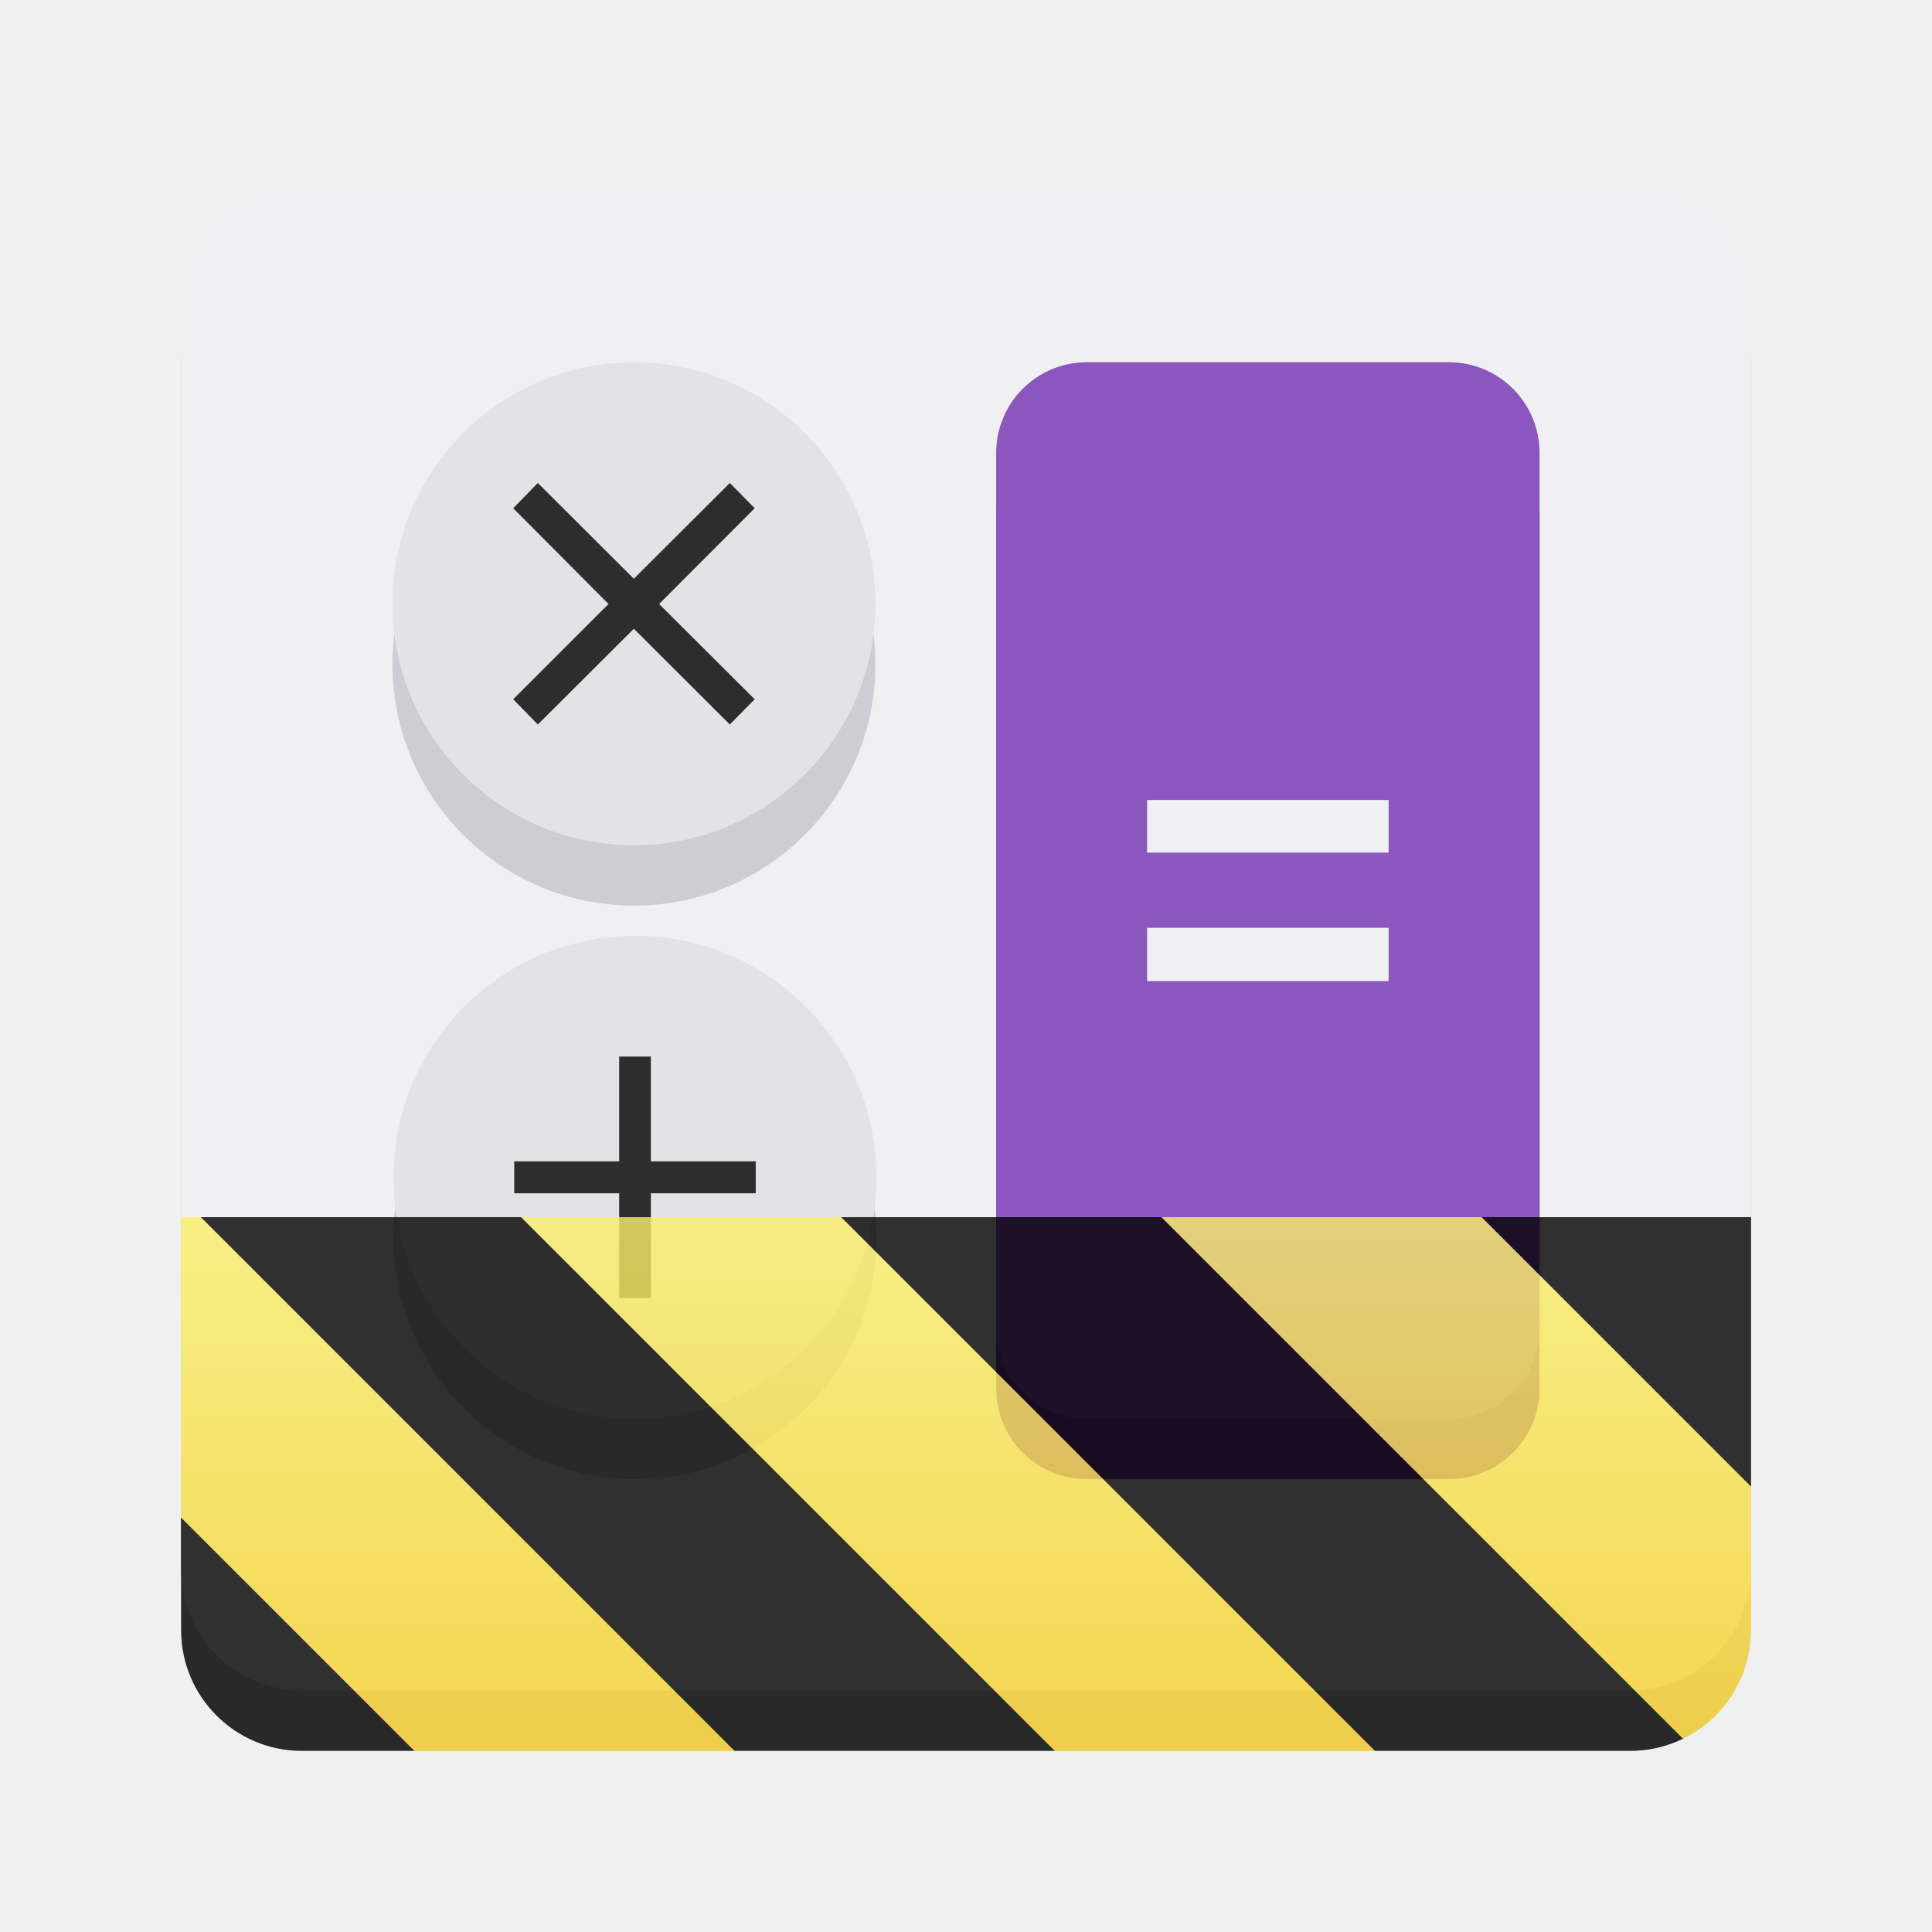
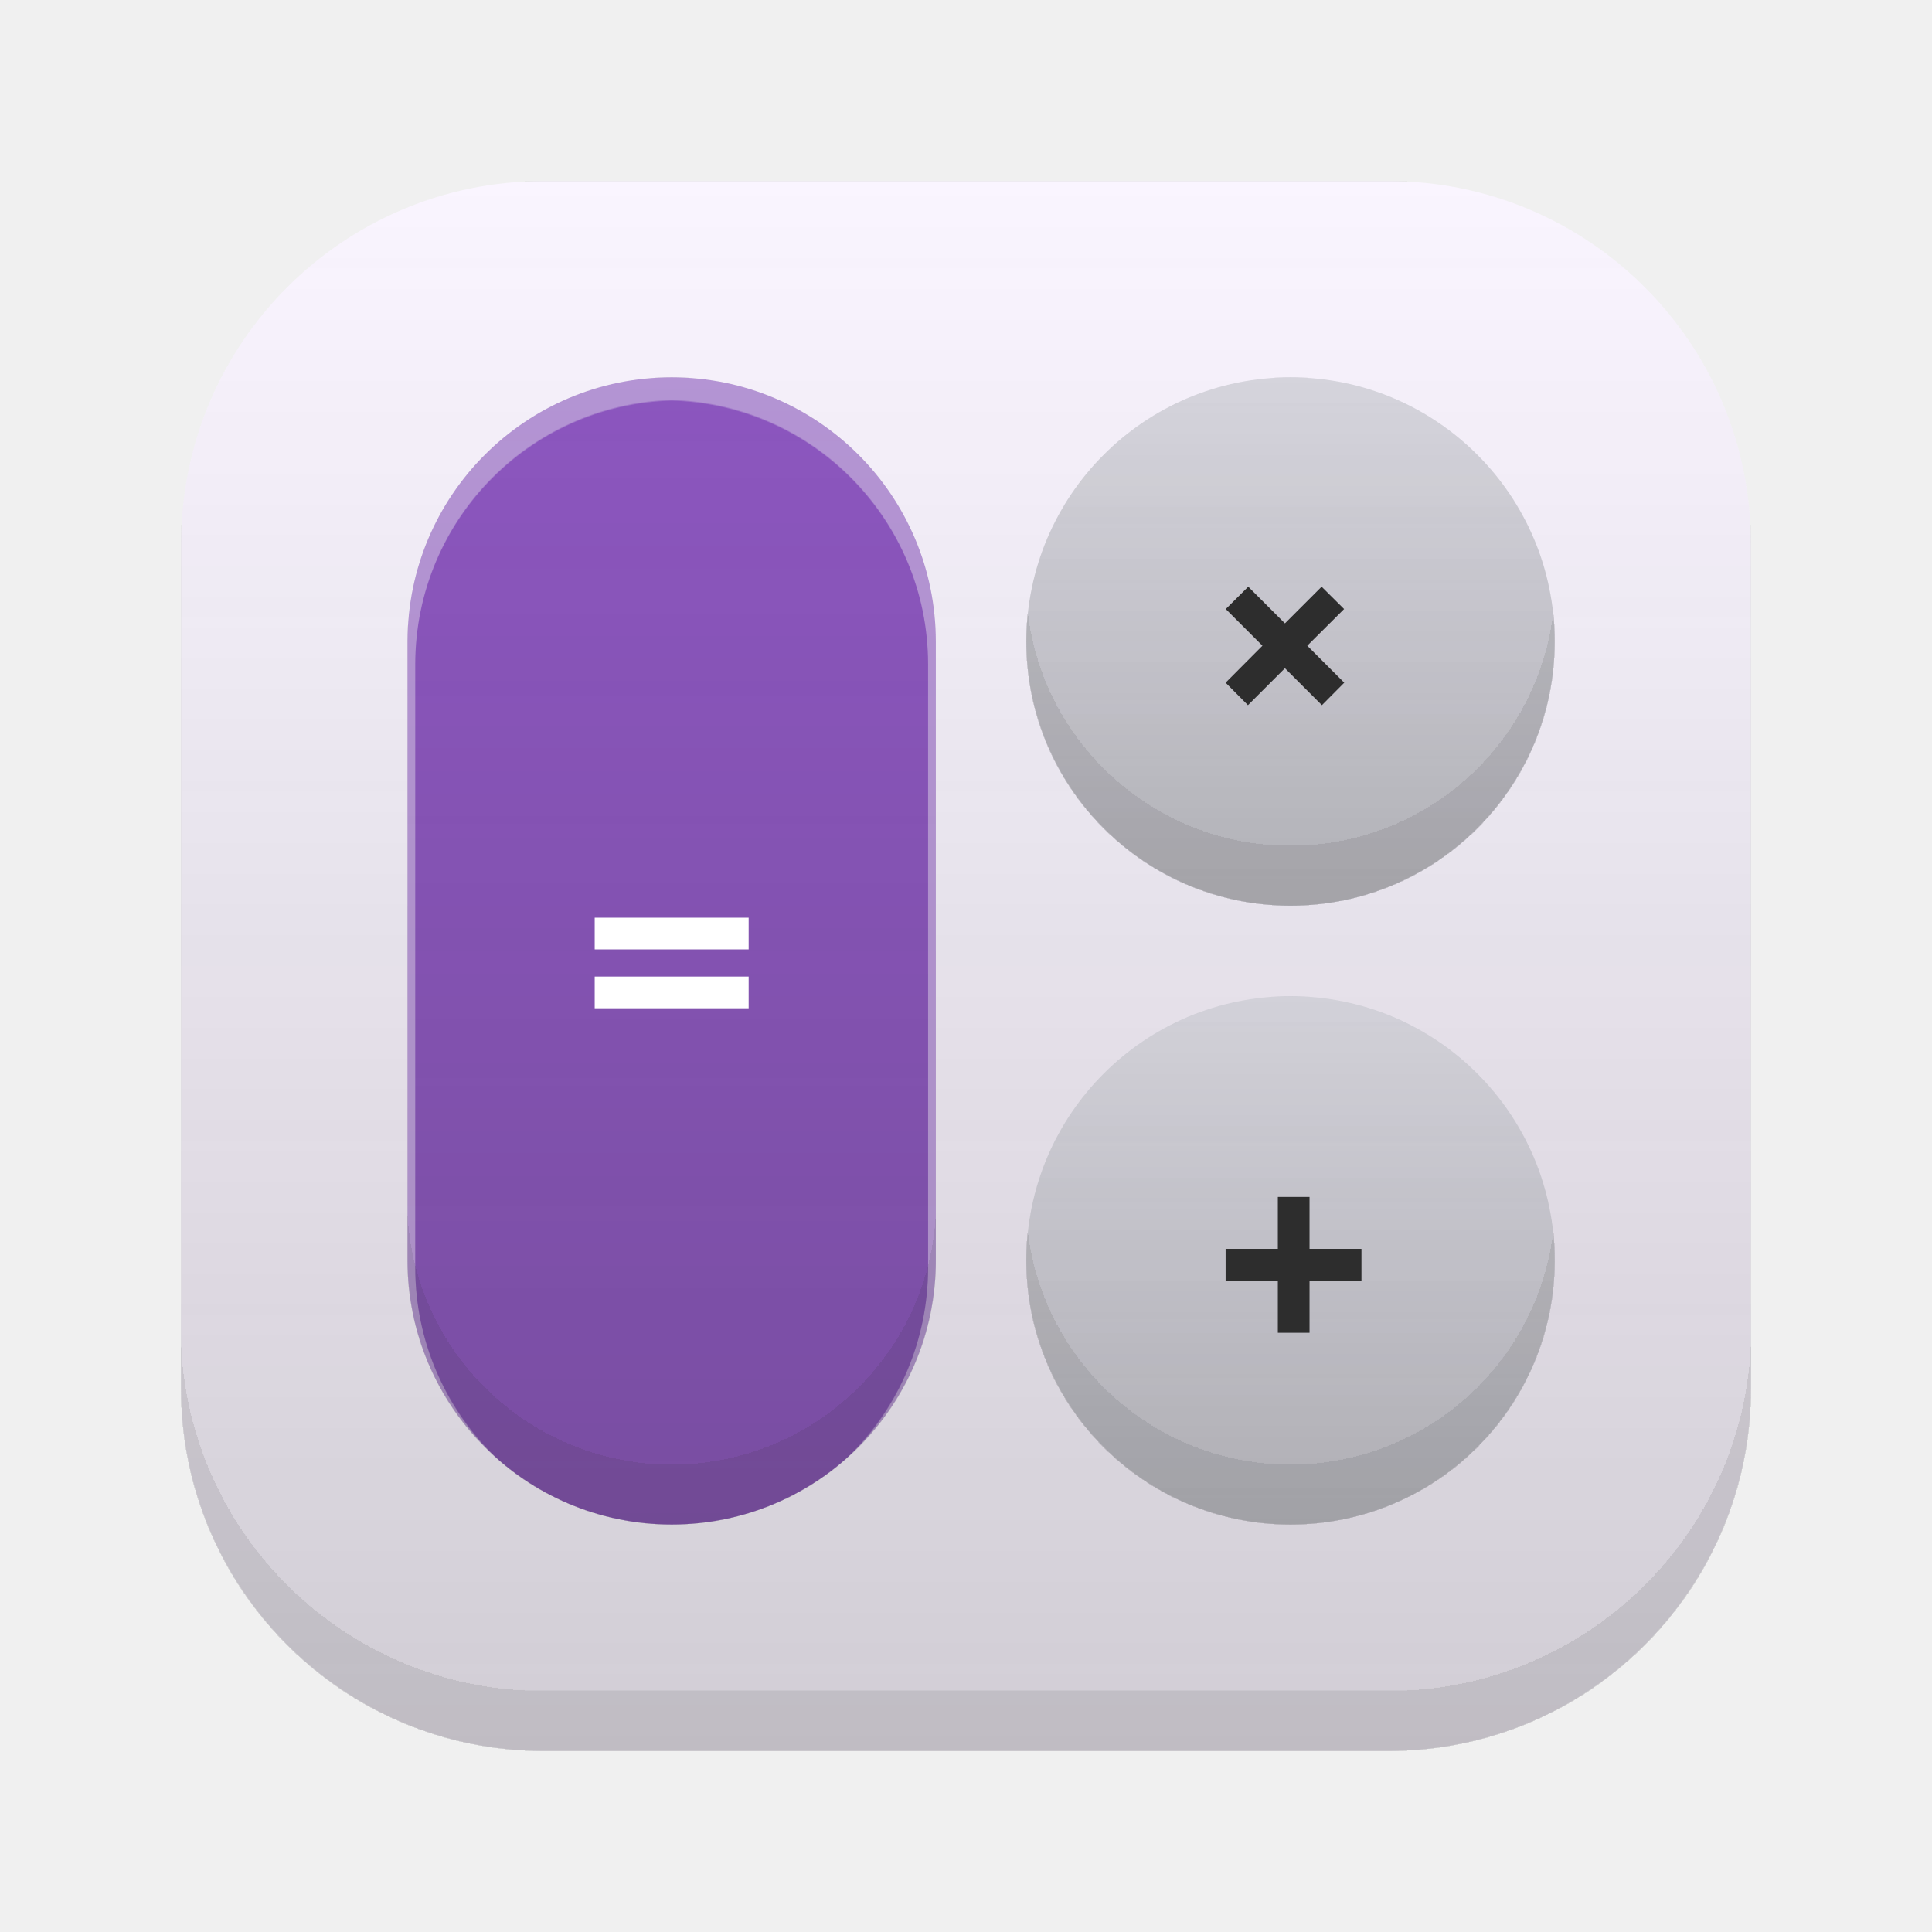
- <svg xmlns="http://www.w3.org/2000/svg" height="128px" viewBox="0 0 128 128" width="128px">
-   <clipPath id="a">
-     <rect height="128" width="128" />
-   </clipPath>
-   <clipPath id="b">
-     <rect height="128" width="128" />
-   </clipPath>
-   <filter id="c" height="100%" width="100%" x="0%" y="0%">
-     <feColorMatrix in="SourceGraphic" type="matrix" values="0 0 0 0 1 0 0 0 0 1 0 0 0 0 1 0 0 0 1 0" />
-   </filter>
-   <mask id="d">
-     <g clip-path="url(#b)" filter="url(#c)">
-       <g clip-path="url(#a)">
-         <path d="m 20 16 h 88 c 4.418 0 8 3.582 8 8 v 84 c 0 4.418 -3.582 8 -8 8 h -88 c -4.418 0 -8 -3.582 -8 -8 v -84 c 0 -4.418 3.582 -8 8 -8 z m 0 0" fill="#cdcdd4" />
-         <path d="m 20 12 h 88 c 4.418 0 8 3.582 8 8 v 84 c 0 4.418 -3.582 8 -8 8 h -88 c -4.418 0 -8 -3.582 -8 -8 v -84 c 0 -4.418 3.582 -8 8 -8 z m 0 0" fill="#f0f0f2" />
-         <path d="m 58 44 c 0 8.836 -7.164 16 -16 16 s -16 -7.164 -16 -16 s 7.164 -16 16 -16 s 16 7.164 16 16 z m 0 0" fill="#cdcdd4" />
-         <path d="m 58 40 c 0 8.836 -7.164 16 -16 16 s -16 -7.164 -16 -16 s 7.164 -16 16 -16 s 16 7.164 16 16 z m 0 0" fill="#e3e3e7" />
-         <path d="m 58.07 82 c 0 8.836 -7.164 16 -16 16 c -8.836 0 -16 -7.164 -16 -16 s 7.164 -16 16 -16 c 8.836 0 16 7.164 16 16 z m 0 0" fill="#cdcdd4" />
-         <path d="m 58.07 78 c 0 8.836 -7.164 16 -16 16 c -8.836 0 -16 -7.164 -16 -16 s 7.164 -16 16 -16 c 8.836 0 16 7.164 16 16 z m 0 0" fill="#e3e3e7" />
-         <path d="m 72 28 h 24 c 3.312 0 6 2.688 6 6 v 58 c 0 3.312 -2.688 6 -6 6 h -24 c -3.312 0 -6 -2.688 -6 -6 v -58 c 0 -3.312 2.688 -6 6 -6 z m 0 0" fill="#723ea4" />
-         <path d="m 72 24 h 24 c 3.312 0 6 2.688 6 6 v 58 c 0 3.312 -2.688 6 -6 6 h -24 c -3.312 0 -6 -2.688 -6 -6 v -58 c 0 -3.312 2.688 -6 6 -6 z m 0 0" fill="#8c56bf" />
-         <path d="m 50 33.672 l -6.332 6.344 l 6.332 6.312 l -1.648 1.672 l -6.359 -6.344 l -6.359 6.344 l -1.633 -1.672 l 6.316 -6.312 l -6.316 -6.344 l 1.633 -1.672 l 6.359 6.344 l 6.359 -6.344 z m 0 0" fill="#2d2d2d" />
-         <path d="m 43.121 70 v 6.941 h 6.949 v 2.117 h -6.949 v 6.941 h -2.098 v -6.941 h -6.953 v -2.117 h 6.953 v -6.941 z m 0 0" fill="#2d2d2d" />
-         <path d="m 76 53 h 16 v 3.488 h -16 z m 0 8.469 h 16 v 3.531 h -16 z m 0 0" fill="#f0f0f2" />
-       </g>
-     </g>
-   </mask>
-   <mask id="e">
-     <g filter="url(#c)">
-       <rect fill-opacity="0.8" height="128" width="128" />
-     </g>
-   </mask>
-   <linearGradient id="f" gradientTransform="matrix(0 0.37 -0.98462 0 295.385 -30.36)" gradientUnits="userSpaceOnUse" x1="300" x2="428" y1="235" y2="235">
-     <stop offset="0" stop-color="#f9f06b" />
-     <stop offset="1" stop-color="#f5c211" />
-   </linearGradient>
-   <clipPath id="g">
-     <rect height="128" width="128" />
-   </clipPath>
-   <clipPath id="h">
-     <rect height="128" width="128" />
-   </clipPath>
-   <path d="m 20 16 h 88 c 4.418 0 8 3.582 8 8 v 84 c 0 4.418 -3.582 8 -8 8 h -88 c -4.418 0 -8 -3.582 -8 -8 v -84 c 0 -4.418 3.582 -8 8 -8 z m 0 0" fill="#cdcdd4" />
-   <path d="m 20 12 h 88 c 4.418 0 8 3.582 8 8 v 84 c 0 4.418 -3.582 8 -8 8 h -88 c -4.418 0 -8 -3.582 -8 -8 v -84 c 0 -4.418 3.582 -8 8 -8 z m 0 0" fill="#f0f0f2" />
-   <path d="m 58 44 c 0 8.836 -7.164 16 -16 16 s -16 -7.164 -16 -16 s 7.164 -16 16 -16 s 16 7.164 16 16 z m 0 0" fill="#cdcdd4" />
-   <path d="m 58 40 c 0 8.836 -7.164 16 -16 16 s -16 -7.164 -16 -16 s 7.164 -16 16 -16 s 16 7.164 16 16 z m 0 0" fill="#e3e3e7" />
-   <path d="m 58.07 82 c 0 8.836 -7.164 16 -16 16 c -8.836 0 -16 -7.164 -16 -16 s 7.164 -16 16 -16 c 8.836 0 16 7.164 16 16 z m 0 0" fill="#cdcdd4" />
-   <path d="m 58.07 78 c 0 8.836 -7.164 16 -16 16 c -8.836 0 -16 -7.164 -16 -16 s 7.164 -16 16 -16 c 8.836 0 16 7.164 16 16 z m 0 0" fill="#e3e3e7" />
-   <path d="m 72 28 h 24 c 3.312 0 6 2.688 6 6 v 58 c 0 3.312 -2.688 6 -6 6 h -24 c -3.312 0 -6 -2.688 -6 -6 v -58 c 0 -3.312 2.688 -6 6 -6 z m 0 0" fill="#723ea4" />
-   <path d="m 72 24 h 24 c 3.312 0 6 2.688 6 6 v 58 c 0 3.312 -2.688 6 -6 6 h -24 c -3.312 0 -6 -2.688 -6 -6 v -58 c 0 -3.312 2.688 -6 6 -6 z m 0 0" fill="#8c56bf" />
-   <path d="m 50 33.672 l -6.332 6.344 l 6.332 6.312 l -1.648 1.672 l -6.359 -6.344 l -6.359 6.344 l -1.633 -1.672 l 6.316 -6.312 l -6.316 -6.344 l 1.633 -1.672 l 6.359 6.344 l 6.359 -6.344 z m 0 0" fill="#2d2d2d" />
-   <path d="m 43.121 70 v 6.941 h 6.949 v 2.117 h -6.949 v 6.941 h -2.098 v -6.941 h -6.953 v -2.117 h 6.953 v -6.941 z m 0 0" fill="#2d2d2d" />
-   <path d="m 76 53 h 16 v 3.488 h -16 z m 0 8.469 h 16 v 3.531 h -16 z m 0 0" fill="#f0f0f2" />
-   <g clip-path="url(#h)" mask="url(#d)">
-     <g clip-path="url(#g)" mask="url(#e)">
-       <path d="m 128 80.641 v 47.359 h -128 v -47.359 z m 0 0" fill="url(#f)" />
-       <path d="m 13.309 80.641 l 47.355 47.359 h 21.215 l -47.359 -47.359 z m 42.422 0 l 47.363 47.359 h 21.215 l -47.363 -47.359 z m 42.43 0 l 29.84 29.84 v -21.211 l -8.629 -8.629 z m -98.16 7.906 v 21.215 l 18.238 18.238 h 21.215 z m 0 0" />
-     </g>
+ <svg xmlns="http://www.w3.org/2000/svg" width="128" height="128" viewBox="0 0 128 128" fill="none">
+   <g filter="url(#filter0_i_321_34)">
+     <rect x="12" y="12" width="104" height="104" rx="24" fill="#FAF5FF" />
+     <rect x="12" y="12" width="104" height="104" rx="24" fill="url(#paint0_linear_321_34)" />
  </g>
+   <g filter="url(#filter1_i_321_34)">
+     <rect x="68" y="25" width="35" height="35" rx="17.5" fill="#CDCDD4" fill-opacity="0.8" />
+     <rect x="68" y="25" width="35" height="35" rx="17.5" fill="url(#paint1_linear_321_34)" />
+   </g>
+   <g filter="url(#filter2_ii_321_34)">
+     <rect x="27" y="25" width="35" height="76" rx="17.5" fill="#8C56BF" />
+     <rect x="27" y="25" width="35" height="76" rx="17.5" fill="url(#paint2_linear_321_34)" />
+   </g>
+   <g filter="url(#filter3_i_321_34)">
+     <rect x="68" y="66" width="35" height="35" rx="17.5" fill="#CDCDD4" fill-opacity="0.8" />
+     <rect x="68" y="66" width="35" height="35" rx="17.5" fill="url(#paint3_linear_321_34)" />
+   </g>
+   <path d="M87.58 46.72L85.13 44.27L82.68 46.72L81.2 45.23L83.64 42.78L81.21 40.35L82.7 38.87L85.13 41.3L87.56 38.87L89.05 40.35L86.61 42.78L89.06 45.23L87.58 46.72Z" fill="#2D2D2D" />
+   <path d="M84.66 88.3V84.84H81.2V82.74H84.66V79.3H86.76V82.74H90.2V84.84H86.76V88.3H84.66Z" fill="#2D2D2D" />
+   <path d="M39.4 62.9V60.8H49.6V62.9H39.4ZM39.4 66.8V64.7H49.6V66.8H39.4Z" fill="white" />
+   <defs>
+     <filter id="filter0_i_321_34" x="12" y="12" width="104" height="104" filterUnits="userSpaceOnUse" color-interpolation-filters="sRGB">
+       <feFlood flood-opacity="0" result="BackgroundImageFix" />
+       <feBlend mode="normal" in="SourceGraphic" in2="BackgroundImageFix" result="shape" />
+       <feColorMatrix in="SourceAlpha" type="matrix" values="0 0 0 0 0 0 0 0 0 0 0 0 0 0 0 0 0 0 127 0" result="hardAlpha" />
+       <feOffset dy="-4" />
+       <feComposite in2="hardAlpha" operator="arithmetic" k2="-1" k3="1" />
+       <feColorMatrix type="matrix" values="0 0 0 0 0.176 0 0 0 0 0.176 0 0 0 0 0.176 0 0 0 0.1 0" />
+       <feBlend mode="normal" in2="shape" result="effect1_innerShadow_321_34" />
+     </filter>
+     <filter id="filter1_i_321_34" x="68" y="25" width="35" height="35" filterUnits="userSpaceOnUse" color-interpolation-filters="sRGB">
+       <feFlood flood-opacity="0" result="BackgroundImageFix" />
+       <feBlend mode="normal" in="SourceGraphic" in2="BackgroundImageFix" result="shape" />
+       <feColorMatrix in="SourceAlpha" type="matrix" values="0 0 0 0 0 0 0 0 0 0 0 0 0 0 0 0 0 0 127 0" result="hardAlpha" />
+       <feOffset dy="-4" />
+       <feComposite in2="hardAlpha" operator="arithmetic" k2="-1" k3="1" />
+       <feColorMatrix type="matrix" values="0 0 0 0 0.176 0 0 0 0 0.176 0 0 0 0 0.176 0 0 0 0.1 0" />
+       <feBlend mode="normal" in2="shape" result="effect1_innerShadow_321_34" />
+     </filter>
+     <filter id="filter2_ii_321_34" x="27" y="25" width="35" height="77" filterUnits="userSpaceOnUse" color-interpolation-filters="sRGB">
+       <feFlood flood-opacity="0" result="BackgroundImageFix" />
+       <feBlend mode="normal" in="SourceGraphic" in2="BackgroundImageFix" result="shape" />
+       <feColorMatrix in="SourceAlpha" type="matrix" values="0 0 0 0 0 0 0 0 0 0 0 0 0 0 0 0 0 0 127 0" result="hardAlpha" />
+       <feMorphology radius="1" operator="erode" in="SourceAlpha" result="effect1_innerShadow_321_34" />
+       <feOffset dy="1" />
+       <feComposite in2="hardAlpha" operator="arithmetic" k2="-1" k3="1" />
+       <feColorMatrix type="matrix" values="0 0 0 0 0.941 0 0 0 0 0.941 0 0 0 0 0.949 0 0 0 0.4 0" />
+       <feBlend mode="normal" in2="shape" result="effect1_innerShadow_321_34" />
+       <feColorMatrix in="SourceAlpha" type="matrix" values="0 0 0 0 0 0 0 0 0 0 0 0 0 0 0 0 0 0 127 0" result="hardAlpha" />
+       <feOffset dy="-4" />
+       <feComposite in2="hardAlpha" operator="arithmetic" k2="-1" k3="1" />
+       <feColorMatrix type="matrix" values="0 0 0 0 0.176 0 0 0 0 0.176 0 0 0 0 0.176 0 0 0 0.1 0" />
+       <feBlend mode="normal" in2="effect1_innerShadow_321_34" result="effect2_innerShadow_321_34" />
+     </filter>
+     <filter id="filter3_i_321_34" x="68" y="66" width="35" height="35" filterUnits="userSpaceOnUse" color-interpolation-filters="sRGB">
+       <feFlood flood-opacity="0" result="BackgroundImageFix" />
+       <feBlend mode="normal" in="SourceGraphic" in2="BackgroundImageFix" result="shape" />
+       <feColorMatrix in="SourceAlpha" type="matrix" values="0 0 0 0 0 0 0 0 0 0 0 0 0 0 0 0 0 0 127 0" result="hardAlpha" />
+       <feOffset dy="-4" />
+       <feComposite in2="hardAlpha" operator="arithmetic" k2="-1" k3="1" />
+       <feColorMatrix type="matrix" values="0 0 0 0 0.176 0 0 0 0 0.176 0 0 0 0 0.176 0 0 0 0.1 0" />
+       <feBlend mode="normal" in2="shape" result="effect1_innerShadow_321_34" />
+     </filter>
+     <linearGradient id="paint0_linear_321_34" x1="64" y1="12" x2="64" y2="116" gradientUnits="userSpaceOnUse">
+       <stop stop-color="#2D2D2D" stop-opacity="0" />
+       <stop offset="1" stop-color="#2D2D2D" stop-opacity="0.2" />
+     </linearGradient>
+     <linearGradient id="paint1_linear_321_34" x1="85.5" y1="25" x2="85.5" y2="60" gradientUnits="userSpaceOnUse">
+       <stop stop-color="#2D2D2D" stop-opacity="0" />
+       <stop offset="1" stop-color="#2D2D2D" stop-opacity="0.2" />
+     </linearGradient>
+     <linearGradient id="paint2_linear_321_34" x1="44.5" y1="25" x2="44.5" y2="101" gradientUnits="userSpaceOnUse">
+       <stop stop-color="#2D2D2D" stop-opacity="0" />
+       <stop offset="1" stop-color="#2D2D2D" stop-opacity="0.2" />
+     </linearGradient>
+     <linearGradient id="paint3_linear_321_34" x1="85.5" y1="66" x2="85.5" y2="101" gradientUnits="userSpaceOnUse">
+       <stop stop-color="#2D2D2D" stop-opacity="0" />
+       <stop offset="1" stop-color="#2D2D2D" stop-opacity="0.2" />
+     </linearGradient>
+   </defs>
</svg>
